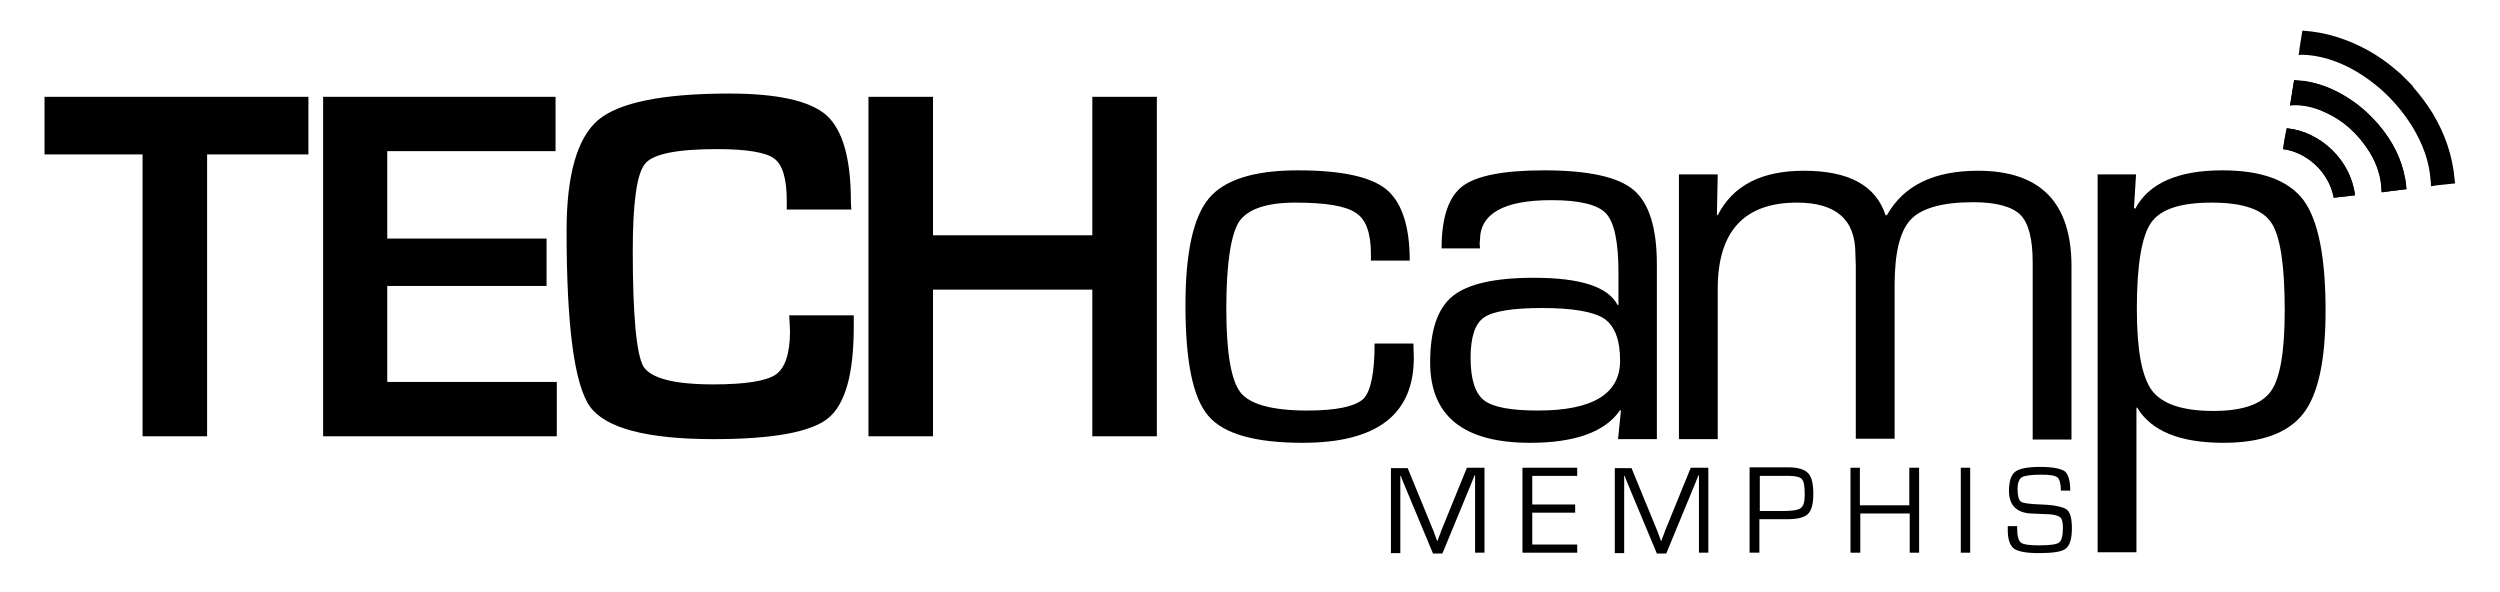
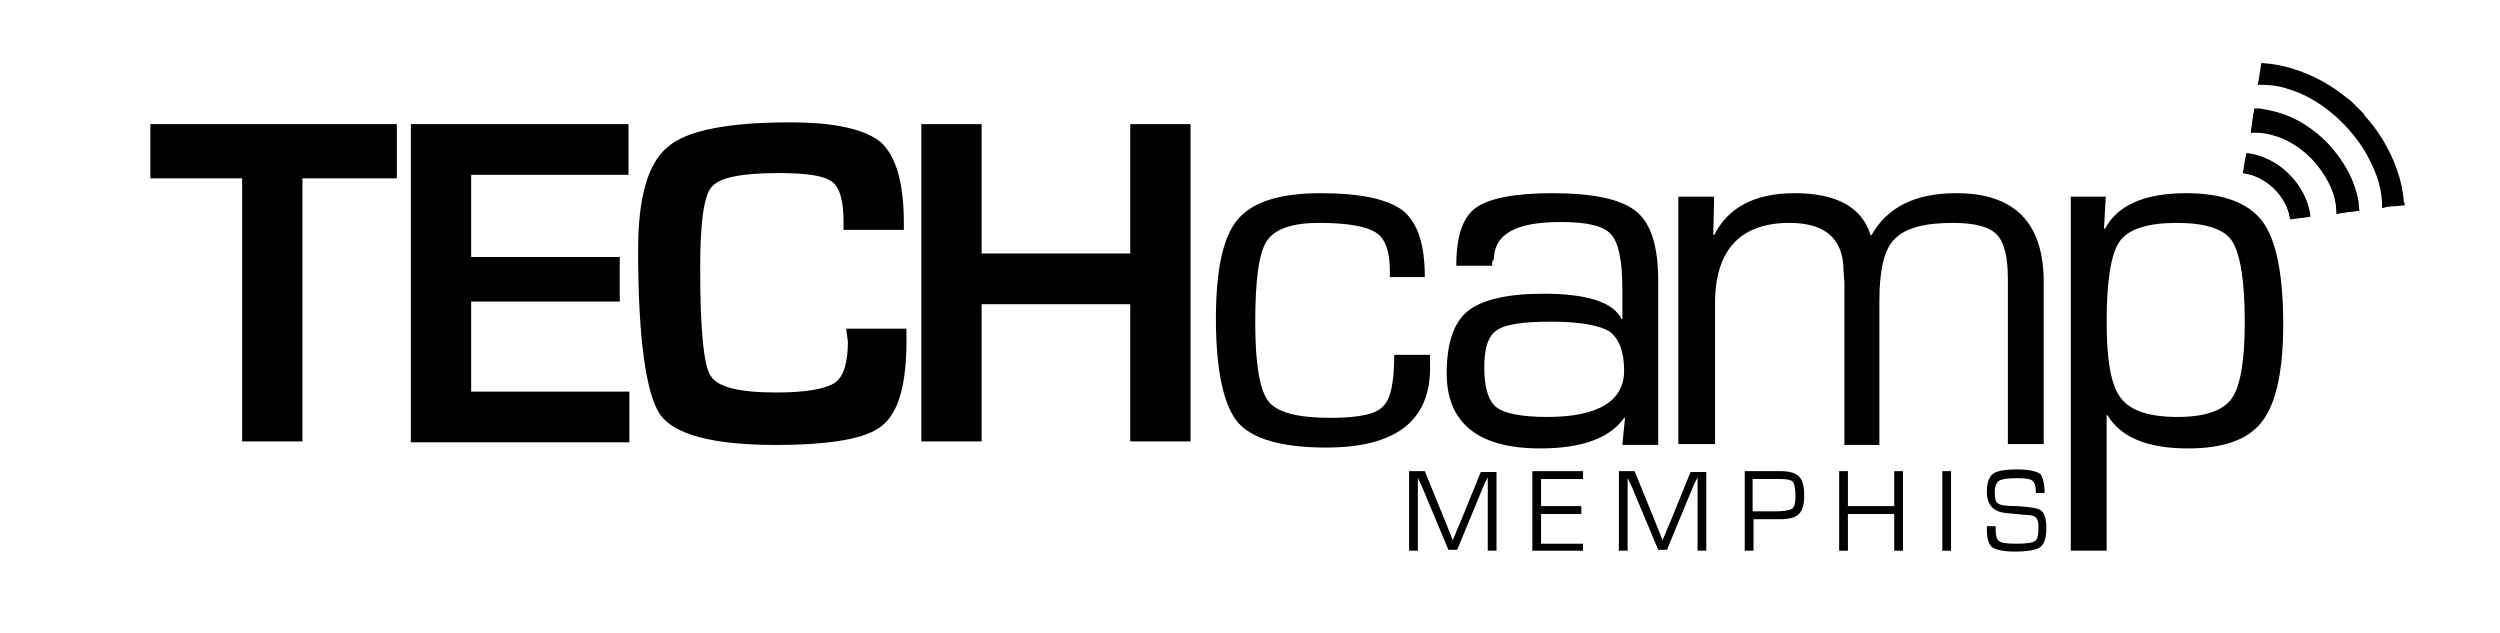
- <svg xmlns="http://www.w3.org/2000/svg" version="1.1" id="Layer_1" x="0px" y="0px" viewBox="0 0 612 144.8" enable-background="new 0 0 612 144.8" xml:space="preserve">
+ <svg xmlns="http://www.w3.org/2000/svg" version="1.1" id="Layer_1" x="0px" y="0px" viewBox="0 0 286 72.4" enable-background="new 0 0 286 72.4" xml:space="preserve">
  <g>
    <g>
      <g>
        <g>
          <g>
-             <path d="M50.7,37.8v69H34.9v-69h-24V23.7h64.6v14.1H50.7z" />
-             <path d="M94.8,37v21.4h39V70h-39v23.5h41.5v13.3H79.1V23.7h56.9V37H94.8z" />
-             <path d="M193.2,77.2H209V80c0,11.6-2.1,19-6.3,22.4c-4.2,3.4-13.6,5.1-28,5.1c-16.4,0-26.5-2.7-30.3-8       c-3.8-5.4-5.7-19.7-5.7-43c0-13.7,2.6-22.7,7.7-27.1c5.1-4.3,15.8-6.5,32.1-6.5c11.9,0,19.8,1.8,23.8,5.3c4,3.6,6,10.6,6,21.2       l0.1,1.9h-15.8v-2.1c0-5.4-1-8.9-3.1-10.4c-2-1.5-6.7-2.3-14-2.3c-9.8,0-15.7,1.2-17.6,3.6c-2,2.4-3,9.5-3,21.3       c0,15.9,0.9,25.3,2.6,28.3c1.8,2.9,7.5,4.4,17.1,4.4c7.8,0,12.9-0.8,15.3-2.4c2.3-1.6,3.5-5.2,3.5-10.7L193.2,77.2z" />
-             <path d="M283.2,23.7v83.1h-15.8V70.9h-39v35.9h-15.8V23.7h15.8v33.9h39V23.7H283.2z" />
+             <path d="M34.6,20.4v30.1h-6.9V20.4H17.2v-6.2h28.2v6.2H34.6z" />
+             <path d="M53.9,20v9.4h17v5.1h-17v10.3H72v5.8H47V14.2h24.9V20H53.9z" />
+             <path d="M96.8,37.6h6.9v1.3c0,5.1-0.9,8.3-2.8,9.8c-1.8,1.5-5.9,2.2-12.2,2.2c-7.2,0-11.6-1.2-13.2-3.5       C73.9,45,73,38.7,73,28.6c0-6,1.1-9.9,3.4-11.8c2.2-1.9,6.9-2.8,14-2.8c5.2,0,8.6,0.8,10.4,2.3c1.7,1.6,2.6,4.6,2.6,9.2l0,0.8       h-6.9v-0.9c0-2.4-0.4-3.9-1.3-4.6c-0.9-0.7-2.9-1-6.1-1c-4.3,0-6.8,0.5-7.7,1.6c-0.9,1-1.3,4.2-1.3,9.3c0,7,0.4,11.1,1.2,12.3       c0.8,1.3,3.3,1.9,7.5,1.9c3.4,0,5.6-0.4,6.7-1.1c1-0.7,1.5-2.3,1.5-4.7L96.8,37.6z" />
+             <path d="M136.2,14.2v36.3h-6.9V34.8h-17v15.7h-6.9V14.2h6.9V29h17V14.2H136.2z" />
          </g>
          <g>
            <g>
-               <path d="M336.5,84.1h9.5l0.1,3.5c0,13.9-9.1,20.8-27.2,20.8c-11.7,0-19.4-2.2-23.1-6.6c-3.8-4.4-5.6-13.4-5.6-27.1        c0-12.8,1.9-21.5,5.7-26.1c3.8-4.6,11.1-6.9,21.8-6.9c10.5,0,17.7,1.5,21.6,4.6c3.8,3.1,5.8,8.9,5.8,17.5h-9.5v-1.7        c0-5-1.2-8.4-3.7-10c-2.5-1.7-7.4-2.5-14.8-2.5c-7.1,0-11.7,1.6-13.8,4.7c-2,3.2-3.1,10.3-3.1,21.3c0,10.8,1.2,17.6,3.5,20.5        c2.3,2.9,7.8,4.4,16.3,4.4c7.2,0,11.8-1,13.8-2.9C335.6,95.7,336.5,91.2,336.5,84.1z" />
-               <path d="M362.3,60.8h-9.4c0-7.5,1.7-12.6,5.1-15.2c3.4-2.6,10.1-3.9,20-3.9c10.8,0,18.1,1.6,21.9,4.8        c3.8,3.2,5.7,9.3,5.7,18.2v42.8h-9.5l0.7-7l-0.2-0.1c-3.6,5.3-11,8-22,8c-16.4,0-24.5-6.6-24.5-19.7c0-7.8,1.8-13.2,5.5-16.2        c3.7-3,10.3-4.5,19.9-4.5c11.4,0,18.2,2.2,20.5,6.7l0.2-0.1v-7.9c0-7.4-1-12.2-3-14.4c-2-2.2-6.5-3.3-13.4-3.3        c-11.7,0-17.5,3.3-17.5,9.8C362.2,59.2,362.2,59.9,362.3,60.8z M377.5,75.4c-7.3,0-12,0.8-14.2,2.3c-2.2,1.5-3.3,4.8-3.3,9.9        c0,5.2,1.1,8.7,3.3,10.4c2.2,1.7,6.6,2.5,13.2,2.5c13.4,0,20.1-4.1,20.1-12.2c0-5.1-1.3-8.5-3.9-10.3        C390.1,76.3,385,75.4,377.5,75.4z" />
-               <path d="M411,42.7h9.5l-0.2,9.8l0.2,0.2c3.7-7.3,10.7-10.9,21.1-10.9c11,0,17.6,3.6,20,10.9h0.3c4.1-7.3,11.5-10.9,22.3-10.9        c15.3,0,22.9,7.8,22.9,23.4v42.4h-9.5V64.2c0-5.7-1-9.6-3-11.6c-2-2-5.9-3.1-11.5-3.1c-7.5,0-12.6,1.4-15.3,4.2        c-2.7,2.8-4,8.2-4,16.2v37.5h-9.5V65.1l-0.1-3c0-8.4-4.8-12.5-14.3-12.5c-12.9,0-19.4,7-19.4,21.1v36.8H411V42.7z" />
-               <path d="M513.4,42.7h9.5l-0.5,8.2l0.3,0.2c3.3-6.2,10.4-9.4,21.3-9.4c9.6,0,16.2,2.4,19.9,7.3c3.6,4.9,5.4,13.9,5.4,27        c0,12.2-1.8,20.6-5.5,25.3c-3.7,4.7-10.2,7.1-19.5,7.1c-10.7,0-17.7-2.9-21.1-8.6h-0.2v35.4h-9.5V42.7z M541.4,49.6        c-7.6,0-12.5,1.6-14.8,4.9c-2.3,3.3-3.5,10.3-3.5,21.1c0,10,1.2,16.6,3.7,20c2.5,3.3,7.5,5,15,5c7.1,0,11.8-1.6,14.1-4.8        c2.3-3.2,3.4-9.8,3.4-19.9c0-11-1.1-18.2-3.3-21.4C553.8,51.2,548.9,49.6,541.4,49.6z" />
+               <path d="M159.5,40.6h4.1l0,1.5c0,6.1-4,9.1-11.9,9.1c-5.1,0-8.5-1-10.1-2.9c-1.6-1.9-2.5-5.9-2.5-11.8c0-5.6,0.8-9.4,2.5-11.4        c1.7-2,4.8-3,9.5-3c4.6,0,7.7,0.7,9.4,2c1.7,1.4,2.5,3.9,2.5,7.6H159V31c0-2.2-0.5-3.7-1.6-4.4c-1.1-0.7-3.2-1.1-6.5-1.1        c-3.1,0-5.1,0.7-6,2.1c-0.9,1.4-1.3,4.5-1.3,9.3c0,4.7,0.5,7.7,1.5,9c1,1.3,3.4,1.9,7.1,1.9c3.2,0,5.2-0.4,6-1.3        C159.1,45.7,159.5,43.7,159.5,40.6z" />
+               <path d="M170.7,30.4h-4.1c0-3.3,0.7-5.5,2.2-6.6c1.5-1.1,4.4-1.7,8.8-1.7c4.7,0,7.9,0.7,9.6,2.1c1.7,1.4,2.5,4,2.5,8v18.7        h-4.1l0.3-3.1l-0.1,0c-1.6,2.3-4.8,3.5-9.6,3.5c-7.1,0-10.7-2.9-10.7-8.6c0-3.4,0.8-5.8,2.4-7.1c1.6-1.3,4.5-2,8.7-2        c5,0,8,1,8.9,2.9l0.1,0v-3.4c0-3.2-0.4-5.3-1.3-6.3c-0.9-1-2.8-1.4-5.8-1.4c-5.1,0-7.6,1.4-7.6,4.3        C170.7,29.8,170.7,30,170.7,30.4z M177.4,36.8c-3.2,0-5.2,0.3-6.2,1c-1,0.7-1.4,2.1-1.4,4.3c0,2.3,0.5,3.8,1.4,4.5        c0.9,0.7,2.9,1.1,5.8,1.1c5.8,0,8.8-1.8,8.8-5.3c0-2.2-0.6-3.7-1.7-4.5C182.9,37.2,180.7,36.8,177.4,36.8z" />
+               <path d="M192,22.5h4.1l-0.1,4.3l0.1,0.1c1.6-3.2,4.7-4.8,9.2-4.8c4.8,0,7.7,1.6,8.7,4.8h0.1c1.8-3.2,5-4.8,9.7-4.8        c6.7,0,10,3.4,10,10.2v18.5h-4.1V31.9c0-2.5-0.4-4.2-1.3-5.1c-0.9-0.9-2.6-1.3-5-1.3c-3.3,0-5.5,0.6-6.7,1.9        c-1.2,1.2-1.7,3.6-1.7,7.1v16.4H211V32.3l-0.1-1.3c0-3.7-2.1-5.5-6.2-5.5c-5.6,0-8.5,3.1-8.5,9.2v16.1H192V22.5z" />
+               <path d="M236.8,22.5h4.1l-0.2,3.6l0.1,0.1c1.4-2.7,4.5-4.1,9.3-4.1c4.2,0,7.1,1.1,8.7,3.2c1.6,2.1,2.4,6.1,2.4,11.8        c0,5.3-0.8,9-2.4,11.1c-1.6,2.1-4.4,3.1-8.5,3.1c-4.7,0-7.7-1.3-9.2-3.8H241V63h-4.1V22.5z M249,25.5c-3.3,0-5.5,0.7-6.5,2.1        c-1,1.4-1.5,4.5-1.5,9.2c0,4.4,0.5,7.3,1.6,8.7c1.1,1.5,3.3,2.2,6.5,2.2c3.1,0,5.2-0.7,6.2-2.1c1-1.4,1.5-4.3,1.5-8.7        c0-4.8-0.5-7.9-1.5-9.4C254.4,26.2,252.3,25.5,249,25.5z" />
            </g>
          </g>
          <g>
-             <path d="M363.4,114.5v20.8h-2.3v-16.6v-1.2l0-0.6l0-0.6H361l-0.2,0.5c-0.1,0.2-0.2,0.4-0.2,0.5l-0.4,1l-7.1,17.2h-2.3l-7.1-17       l-0.4-1l-0.2-0.5c0-0.1-0.1-0.3-0.2-0.5h-0.1l0,0.6l0,0.6v1.1v16.6h-2.3v-20.8h4.1l5.5,13.4l0.9,2.2l0.4,1.1l0.4,1.1h0.1       l0.4-1.1c0.2-0.5,0.4-0.9,0.4-1.1l0.9-2.2l5.5-13.5H363.4z" />
-             <path d="M375.1,116.4v7.1h10.5v2h-10.5v7.8h11v2h-13.4v-20.8h13.4v2H375.1z" />
-             <path d="M418.2,114.5v20.8h-2.3v-16.6v-1.2l0-0.6l0-0.6h-0.1l-0.2,0.5c-0.1,0.2-0.1,0.4-0.2,0.5l-0.4,1l-7.1,17.2h-2.3l-7.1-17       l-0.4-1l-0.2-0.5c0-0.1-0.1-0.3-0.2-0.5h-0.1l0,0.6l0,0.6v1.1v16.6h-2.3v-20.8h4.1l5.5,13.4l0.9,2.2l0.4,1.1l0.4,1.1h0.1       l0.4-1.1c0.2-0.5,0.4-0.9,0.4-1.1l0.9-2.2l5.5-13.5H418.2z" />
-             <path d="M428.3,135.2v-20.8h8.7h0.8c2.3,0,3.9,0.5,4.8,1.4c0.9,0.9,1.3,2.6,1.3,5.1c0,2.4-0.4,4-1.3,4.9       c-0.9,0.9-2.6,1.3-5,1.3l-0.9,0h-6v8.2H428.3z M430.7,125.1h5.6c2.3,0,3.8-0.2,4.5-0.7c0.7-0.5,1-1.6,1-3.3       c0-2-0.2-3.3-0.7-3.8c-0.4-0.5-1.5-0.8-3.1-0.8l-0.9,0h-6.3V125.1z" />
-             <path d="M469.8,114.5v20.8h-2.3v-9.6h-12.1v9.6H453v-20.8h2.3v9.2h12.1v-9.2H469.8z" />
-             <path d="M482.3,114.5v20.8H480v-20.8H482.3z" />
-             <path d="M506.8,120.1h-2.3c0-1.7-0.3-2.7-0.8-3.2c-0.6-0.5-1.9-0.7-3.9-0.7c-2.5,0-4,0.2-4.8,0.6c-0.7,0.4-1.1,1.4-1.1,2.9       c0,1.7,0.3,2.7,0.8,3.1c0.6,0.4,2.2,0.6,5,0.7c3.2,0.1,5.3,0.6,6.2,1.2c0.9,0.7,1.3,2.2,1.3,4.6c0,2.6-0.5,4.2-1.5,5       c-1,0.8-3.2,1.1-6.7,1.1c-3,0-5-0.4-6-1.1c-1-0.8-1.5-2.3-1.5-4.6l0-0.9h2.3v0.5c0,1.9,0.3,3,0.9,3.5c0.6,0.5,2,0.7,4.4,0.7       c2.7,0,4.3-0.2,5-0.7c0.6-0.5,0.9-1.7,0.9-3.6c0-1.3-0.2-2.1-0.6-2.5c-0.4-0.4-1.3-0.7-2.6-0.8l-2.4-0.1l-2.3-0.1       c-3.5-0.2-5.3-2.1-5.3-5.5c0-2.4,0.5-3.9,1.5-4.7c1-0.8,3.1-1.2,6.1-1.2c3.1,0,5.1,0.4,6.1,1.1       C506.3,116.1,506.8,117.7,506.8,120.1z" />
+             <path d="M171.2,53.9V63h-1v-7.3v-0.5l0-0.3l0-0.3h0l-0.1,0.2c0,0.1-0.1,0.2-0.1,0.2l-0.2,0.4l-3.1,7.5h-1l-3.1-7.4l-0.2-0.4       l-0.1-0.2c0,0,0-0.1-0.1-0.2h0l0,0.2l0,0.3v0.5V63h-1v-9.1h1.8l2.4,5.9l0.4,1l0.2,0.5l0.2,0.5h0l0.2-0.5       c0.1-0.2,0.2-0.4,0.2-0.5l0.4-0.9l2.4-5.9H171.2z" />
+             <path d="M176.3,54.8v3.1h4.6v0.9h-4.6v3.4h4.8V63h-5.8v-9.1h5.8v0.9H176.3z" />
+             <path d="M195.2,53.9V63h-1v-7.3v-0.5l0-0.3l0-0.3h0l-0.1,0.2c0,0.1-0.1,0.2-0.1,0.2l-0.2,0.4l-3.1,7.5h-1l-3.1-7.4l-0.2-0.4       l-0.1-0.2c0,0,0-0.1-0.1-0.2h0l0,0.2l0,0.3v0.5V63h-1v-9.1h1.8l2.4,5.9l0.4,1l0.2,0.5l0.2,0.5h0l0.2-0.5       c0.1-0.2,0.2-0.4,0.2-0.5l0.4-0.9l2.4-5.9H195.2z" />
+             <path d="M199.6,63v-9.1h3.8h0.3c1,0,1.7,0.2,2.1,0.6c0.4,0.4,0.6,1.1,0.6,2.2c0,1-0.2,1.7-0.6,2.1c-0.4,0.4-1.1,0.6-2.2,0.6       l-0.4,0h-2.6V63H199.6z M200.6,58.5h2.4c1,0,1.7-0.1,2-0.3c0.3-0.2,0.4-0.7,0.4-1.4c0-0.9-0.1-1.4-0.3-1.7       c-0.2-0.2-0.7-0.3-1.4-0.3l-0.4,0h-2.8V58.5z" />
+             <path d="M217.7,53.9V63h-1v-4.2h-5.3V63h-1v-9.1h1v4h5.3v-4H217.7z" />
+             <path d="M223.2,53.9V63h-1v-9.1H223.2z" />
+             <path d="M233.9,56.4h-1c0-0.7-0.1-1.2-0.4-1.4c-0.2-0.2-0.8-0.3-1.7-0.3c-1.1,0-1.8,0.1-2.1,0.3c-0.3,0.2-0.5,0.6-0.5,1.3       c0,0.7,0.1,1.2,0.4,1.3c0.2,0.2,1,0.3,2.2,0.3c1.4,0.1,2.3,0.2,2.7,0.5c0.4,0.3,0.6,1,0.6,2c0,1.1-0.2,1.8-0.7,2.2       c-0.4,0.3-1.4,0.5-2.9,0.5c-1.3,0-2.2-0.2-2.6-0.5c-0.4-0.3-0.6-1-0.6-2l0-0.4h1v0.2c0,0.8,0.1,1.3,0.4,1.5       c0.2,0.2,0.9,0.3,1.9,0.3c1.2,0,1.9-0.1,2.2-0.3c0.3-0.2,0.4-0.7,0.4-1.6c0-0.6-0.1-0.9-0.3-1.1c-0.2-0.2-0.6-0.3-1.2-0.3       l-1.1-0.1l-1-0.1c-1.5-0.1-2.3-0.9-2.3-2.4c0-1,0.2-1.7,0.7-2.1c0.4-0.3,1.3-0.5,2.7-0.5c1.4,0,2.2,0.2,2.7,0.5       C233.7,54.6,233.9,55.3,233.9,56.4z" />
          </g>
        </g>
-         <g id="pItPUY_13_">
+         <g id="pItPUY_1_">
          <g>
-             <path d="M589.1,46.3c-0.1-0.8-0.2-1.6-0.3-2.4c-0.9-5-3.2-9.4-6.5-13.3c-2-2.4-4.4-4.6-7.1-6.3c-3.4-2.3-7.1-3.9-11.2-4.4       c-0.8-0.1-1.6-0.1-2.4-0.2c-0.3,2.1-0.7,4.1-1,6.2c0.1,0,0.2-0.1,0.3-0.1c2.7-0.2,5.3,0.4,7.8,1.5c4.9,2.1,8.6,5.5,11.4,10       c1.8,2.9,2.9,6.1,2.9,9.5c0,0.1,0,0.2,0.1,0.3C585.1,46.8,587.1,46.5,589.1,46.3z M558.9,36.5c5.6,0.7,11.2,5.4,12.4,11.9       c1.7-0.2,3.4-0.4,5.2-0.6c-1-8.5-8.4-15.6-16.7-16.4C559.4,33.1,559.1,34.8,558.9,36.5z" />
-             <path fill-rule="evenodd" clip-rule="evenodd" d="M601,44.9c-1,0.1-1.9,0.2-2.9,0.3c-1,0.1-2,0.2-3,0.4c0-0.5,0-1-0.1-1.5       c-0.3-4.7-2-9-4.4-13c-2.1-3.4-4.6-6.4-7.6-9.1c-3.9-3.4-8.2-6.1-13.2-7.6c-2.1-0.6-4.3-1-6.5-1c-0.2,0-0.4,0.1-0.6,0.1       c0.1-0.6,0.2-1,0.2-1.5c0.2-1.5,0.5-2.9,0.7-4.4c0,0,0,0,0.1-0.1c2.9,0.2,5.7,0.7,8.5,1.6c5.3,1.7,10,4.3,14.2,7.9       c0.4,0.3,0.8,0.7,1.2,1c1,1,2,2,3,3c0.1,0.1,0.1,0.3,0.2,0.4c1.8,2,3.3,4.1,4.7,6.3c3,5,4.9,10.4,5.4,16.3       c0,0.3,0.1,0.5,0.1,0.8C601.1,44.8,601,44.8,601,44.9z" />
-             <path fill-rule="evenodd" clip-rule="evenodd" d="M589.1,46.3c-2,0.3-4,0.5-6,0.7c0-0.1-0.1-0.2-0.1-0.3       c-0.1-3.5-1.2-6.6-2.9-9.5c-2.8-4.5-6.5-7.9-11.4-10c-2.5-1.1-5.1-1.7-7.8-1.5c-0.1,0-0.1,0-0.3,0.1c0.3-2.1,0.7-4.1,1-6.2       c0.8,0.1,1.6,0.1,2.4,0.2c4.1,0.6,7.8,2.2,11.2,4.4c2.7,1.8,5,3.9,7.1,6.3c3.3,3.9,5.6,8.2,6.5,13.3       C589,44.7,589,45.4,589.1,46.3z" />
-             <path fill-rule="evenodd" clip-rule="evenodd" d="M558.9,36.5c0.3-1.7,0.6-3.4,0.9-5.1c8.3,0.8,15.7,7.9,16.7,16.4       c-1.7,0.2-3.4,0.4-5.2,0.6C570.1,41.9,564.4,37.2,558.9,36.5z" />
+             <path d="M269.9,24.1c0-0.4-0.1-0.7-0.1-1c-0.4-2.2-1.4-4.1-2.8-5.8c-0.9-1.1-1.9-2-3.1-2.8c-1.5-1-3.1-1.7-4.9-1.9       c-0.4,0-0.7-0.1-1.1-0.1c-0.2,0.9-0.3,1.8-0.4,2.7c0.1,0,0.1,0,0.1,0c1.2-0.1,2.3,0.2,3.4,0.6c2.1,0.9,3.8,2.4,5,4.4       c0.8,1.3,1.3,2.7,1.3,4.2c0,0,0,0.1,0,0.1C268.1,24.3,269,24.2,269.9,24.1z M256.6,19.8c2.4,0.3,4.9,2.4,5.4,5.2       c0.8-0.1,1.5-0.2,2.3-0.3c-0.5-3.7-3.7-6.8-7.3-7.2C256.9,18.3,256.8,19.1,256.6,19.8z" />
+             <path fill-rule="evenodd" clip-rule="evenodd" d="M275.1,23.5c-0.4,0-0.9,0.1-1.3,0.1c-0.4,0-0.9,0.1-1.3,0.2       c0-0.2,0-0.4,0-0.7c-0.1-2.1-0.9-3.9-1.9-5.7c-0.9-1.5-2-2.8-3.3-4c-1.7-1.5-3.6-2.7-5.8-3.3c-0.9-0.3-1.9-0.4-2.9-0.4       c-0.1,0-0.2,0-0.3,0c0-0.3,0.1-0.5,0.1-0.6c0.1-0.6,0.2-1.3,0.3-1.9c0,0,0,0,0,0c1.3,0.1,2.5,0.3,3.7,0.7       c2.3,0.7,4.4,1.9,6.2,3.4c0.2,0.1,0.4,0.3,0.5,0.4c0.4,0.4,0.9,0.9,1.3,1.3c0,0.1,0.1,0.1,0.1,0.2c0.8,0.9,1.5,1.8,2.1,2.8       c1.3,2.2,2.2,4.5,2.4,7.1C275.1,23.2,275.1,23.3,275.1,23.5C275.1,23.4,275.1,23.5,275.1,23.5z" />
+             <path fill-rule="evenodd" clip-rule="evenodd" d="M269.9,24.1c-0.9,0.1-1.8,0.2-2.6,0.3c0,0,0-0.1,0-0.1c0-1.5-0.5-2.9-1.3-4.2       c-1.2-2-2.9-3.5-5-4.4c-1.1-0.5-2.2-0.7-3.4-0.6c0,0-0.1,0-0.1,0c0.2-0.9,0.3-1.8,0.4-2.7c0.4,0,0.7,0,1.1,0.1       c1.8,0.3,3.4,0.9,4.9,1.9c1.2,0.8,2.2,1.7,3.1,2.8c1.4,1.7,2.4,3.6,2.8,5.8C269.8,23.4,269.8,23.7,269.9,24.1z" />
+             <path fill-rule="evenodd" clip-rule="evenodd" d="M256.6,19.8c0.1-0.8,0.2-1.5,0.4-2.2c3.6,0.4,6.9,3.5,7.3,7.2       c-0.8,0.1-1.5,0.2-2.3,0.3C261.6,22.2,259.1,20.1,256.6,19.8z" />
          </g>
        </g>
      </g>
    </g>
  </g>
</svg>
